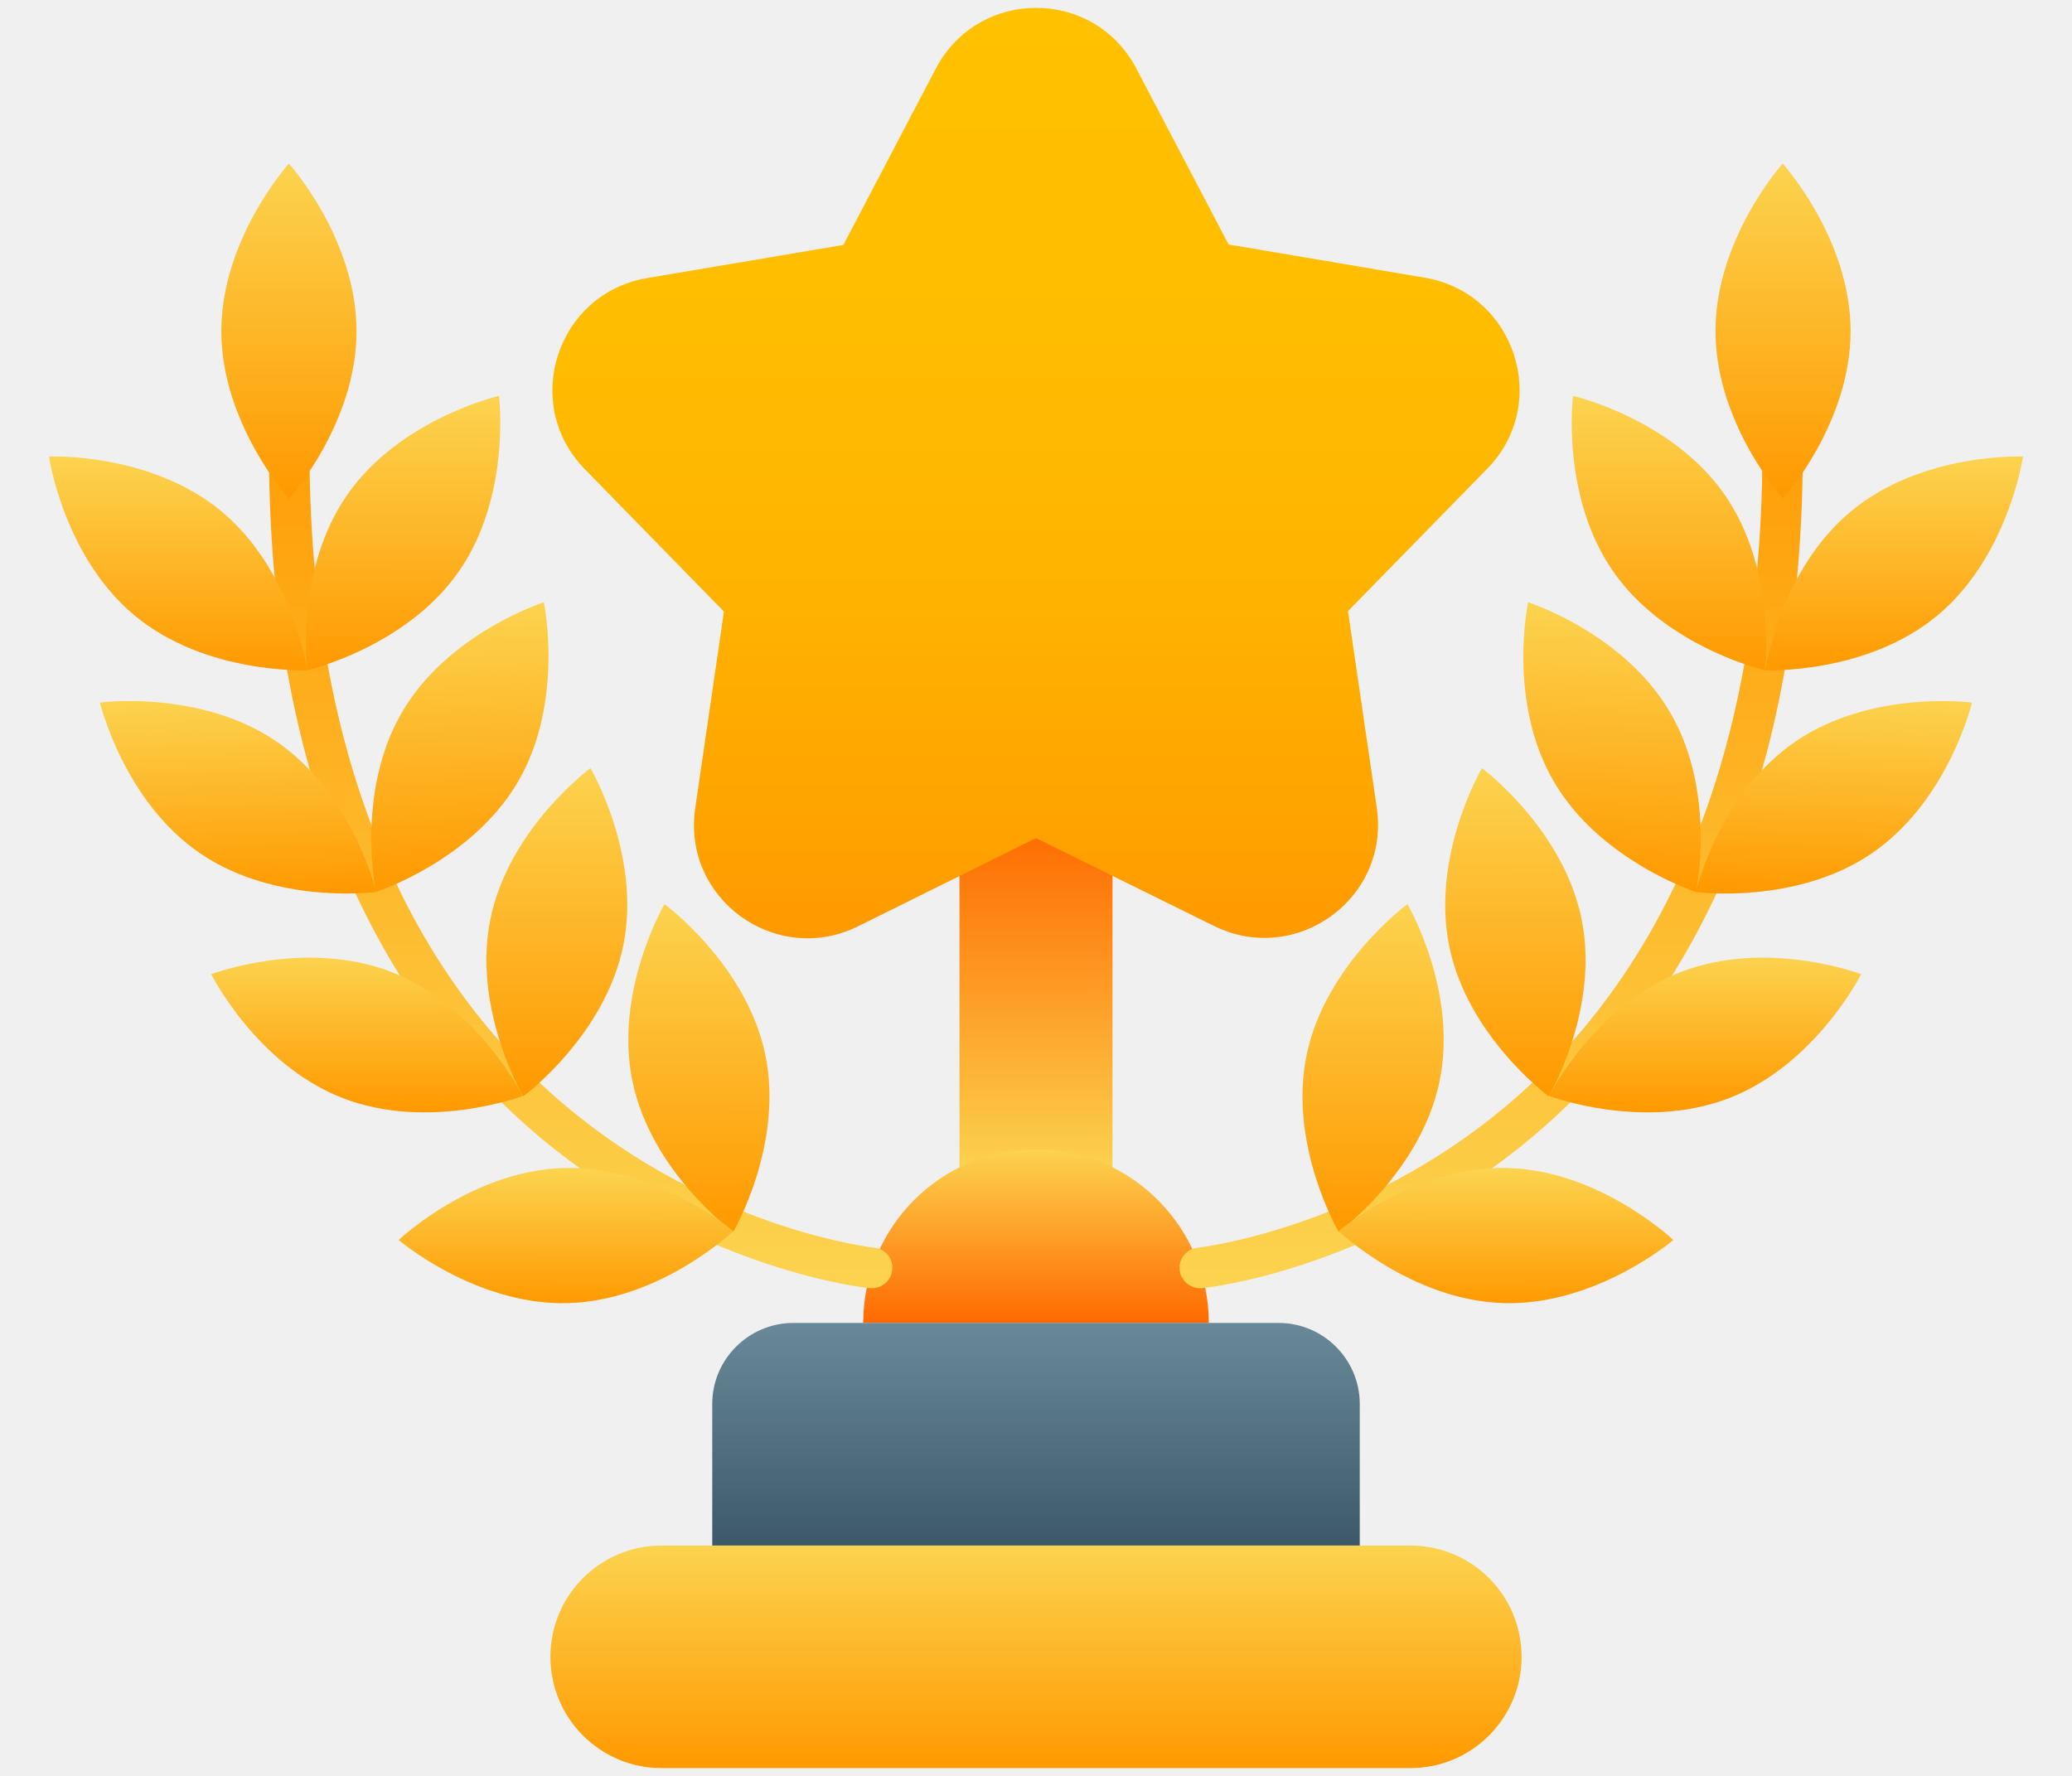
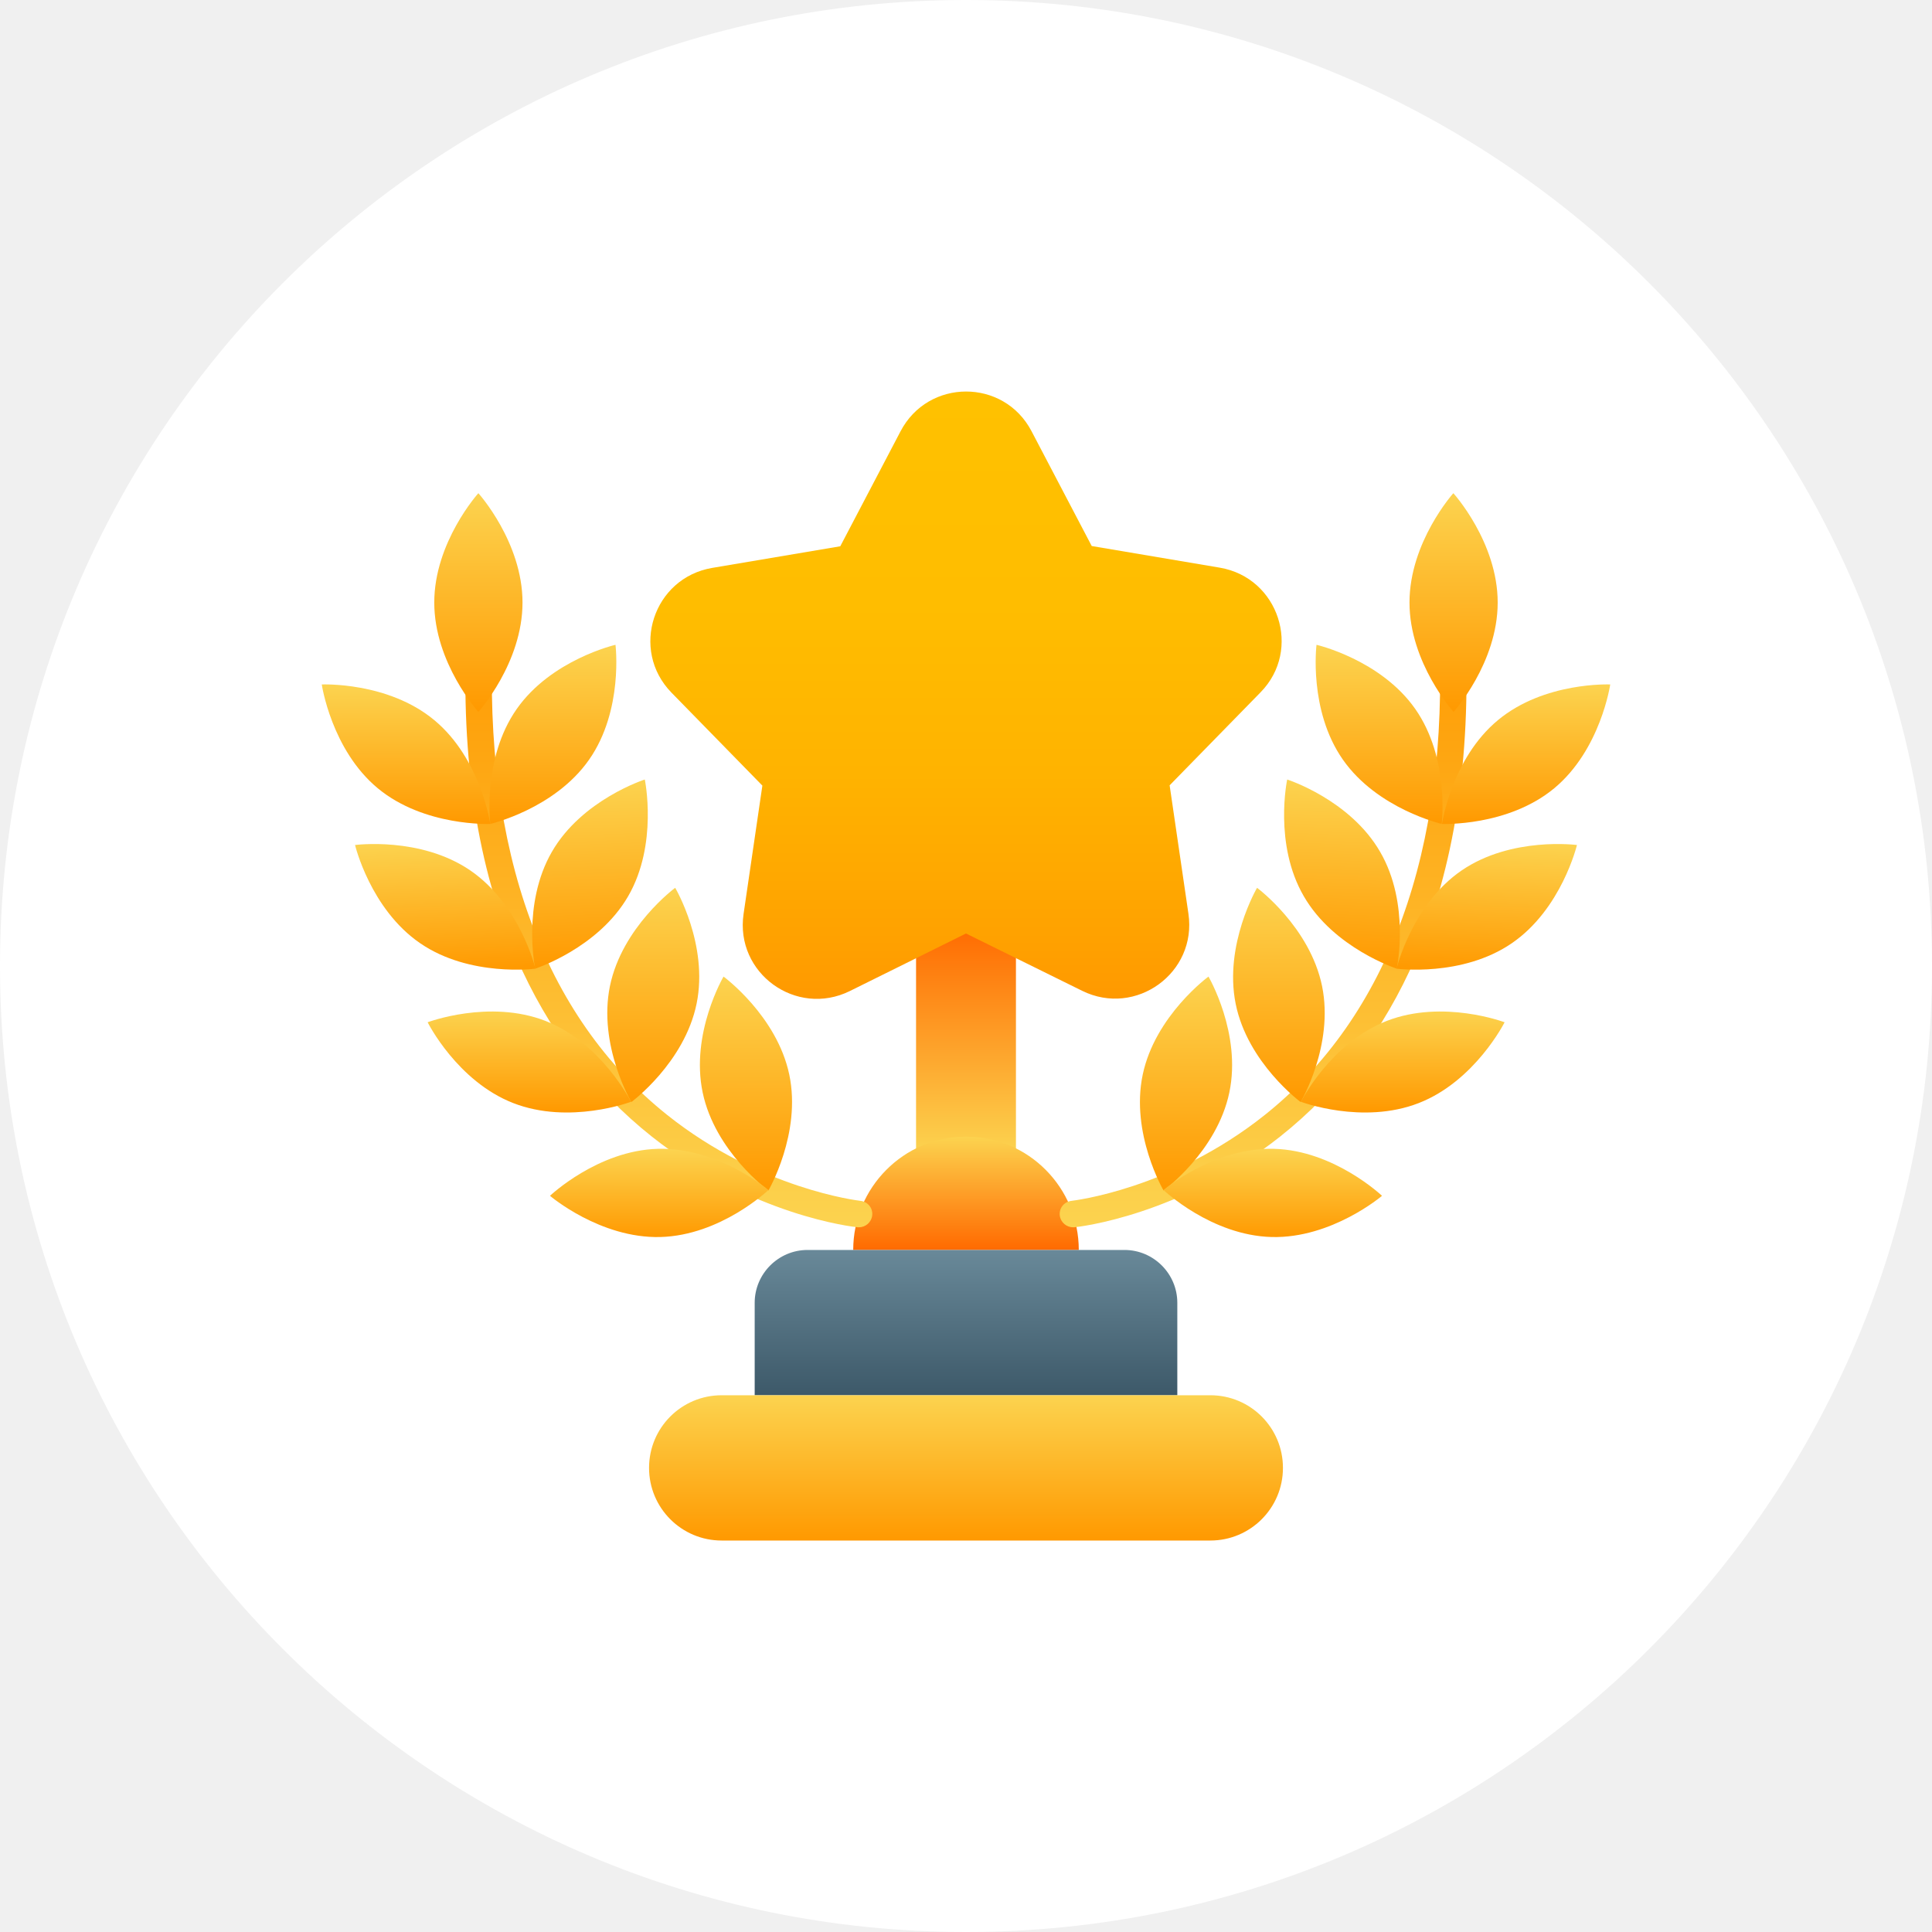
- <svg xmlns="http://www.w3.org/2000/svg" width="28" height="24" viewBox="0 0 28 24" fill="none">
-   <path d="M12.966 11.163H15.034V15.866H12.966V11.163Z" fill="url(#paint0_linear_132_5298)" />
-   <path d="M11.665 17.879C11.665 16.588 12.71 15.533 14 15.533C15.291 15.533 16.335 16.588 16.335 17.879H11.665Z" fill="url(#paint1_linear_132_5298)" />
-   <path d="M10.719 17.879H17.281C17.883 17.879 18.375 18.371 18.375 18.973V20.887H9.625V18.973C9.625 18.371 10.117 17.879 10.719 17.879Z" fill="url(#paint2_linear_132_5298)" />
-   <path d="M8.941 20.887H19.059C19.89 20.887 20.562 21.559 20.562 22.391C20.562 23.222 19.89 23.895 19.059 23.895H8.941C8.11 23.895 7.438 23.222 7.438 22.391C7.438 21.559 8.11 20.887 8.941 20.887Z" fill="url(#paint3_linear_132_5298)" />
-   <path d="M16.215 17.409C16.078 17.409 15.957 17.305 15.941 17.163C15.925 17.01 16.034 16.878 16.187 16.862C16.22 16.857 18.249 16.627 20.185 15.085C22.75 13.039 24.002 9.599 23.794 5.148C23.789 4.995 23.904 4.869 24.057 4.863C24.204 4.853 24.336 4.973 24.341 5.126C24.456 7.713 24.111 9.966 23.308 11.825C22.657 13.324 21.716 14.57 20.502 15.533C18.435 17.168 16.329 17.403 16.242 17.409C16.236 17.409 16.226 17.409 16.215 17.409Z" fill="url(#paint4_linear_132_5298)" />
-   <path d="M26.179 8.32C25.216 9.118 23.855 9.058 23.855 9.058C23.855 9.058 24.051 7.707 25.014 6.909C25.976 6.11 27.338 6.17 27.338 6.17C27.338 6.17 27.141 7.521 26.179 8.32Z" fill="url(#paint5_linear_132_5298)" />
-   <path d="M23.302 6.679C24.018 7.702 23.849 9.058 23.849 9.058C23.849 9.058 22.52 8.752 21.804 7.729C21.087 6.706 21.257 5.35 21.257 5.35C21.257 5.35 22.586 5.656 23.302 6.679Z" fill="url(#paint6_linear_132_5298)" />
-   <path d="M22.575 9.638C23.203 10.72 22.919 12.055 22.919 12.055C22.919 12.055 21.617 11.634 20.994 10.556C20.365 9.474 20.65 8.139 20.65 8.139C20.65 8.139 21.951 8.555 22.575 9.638Z" fill="url(#paint7_linear_132_5298)" />
-   <path d="M21.372 12.416C21.623 13.641 20.929 14.816 20.929 14.816C20.929 14.816 19.829 14.007 19.583 12.782C19.337 11.557 20.026 10.381 20.026 10.381C20.026 10.381 21.12 11.191 21.372 12.416Z" fill="url(#paint8_linear_132_5298)" />
-   <path d="M19.452 14.62C19.195 15.845 18.09 16.648 18.09 16.648C18.09 16.648 17.401 15.467 17.659 14.248C17.916 13.028 19.02 12.219 19.02 12.219C19.02 12.219 19.709 13.395 19.452 14.62Z" fill="url(#paint9_linear_132_5298)" />
-   <path d="M25.298 11.53C24.27 12.235 22.914 12.055 22.914 12.055C22.914 12.055 23.231 10.726 24.264 10.02C25.298 9.315 26.649 9.495 26.649 9.495C26.649 9.495 26.331 10.824 25.298 11.53Z" fill="url(#paint10_linear_132_5298)" />
-   <path d="M23.373 14.838C22.208 15.292 20.934 14.811 20.934 14.811C20.934 14.811 21.547 13.591 22.711 13.137C23.876 12.683 25.151 13.165 25.151 13.165C25.151 13.165 24.538 14.384 23.373 14.838Z" fill="url(#paint11_linear_132_5298)" />
-   <path d="M20.327 17.611C19.075 17.578 18.09 16.638 18.09 16.638C18.09 16.638 19.129 15.752 20.376 15.785C21.623 15.817 22.613 16.758 22.613 16.758C22.613 16.758 21.574 17.644 20.327 17.611Z" fill="url(#paint12_linear_132_5298)" />
-   <path d="M25.008 4.475C25.008 5.727 24.095 6.739 24.095 6.739C24.095 6.739 23.182 5.727 23.182 4.475C23.182 3.223 24.09 2.211 24.09 2.211C24.09 2.211 25.008 3.223 25.008 4.475Z" fill="url(#paint13_linear_132_5298)" />
-   <path d="M11.785 17.409C11.922 17.409 12.042 17.305 12.058 17.163C12.075 17.01 11.965 16.878 11.812 16.862C11.78 16.857 9.751 16.627 7.815 15.085C5.25 13.039 3.997 9.599 4.205 5.148C4.211 4.995 4.096 4.869 3.943 4.863C3.795 4.853 3.664 4.973 3.658 5.126C3.538 7.713 3.888 9.966 4.692 11.825C5.343 13.324 6.283 14.57 7.497 15.533C9.565 17.168 11.67 17.403 11.758 17.409H11.785Z" fill="url(#paint14_linear_132_5298)" />
-   <path d="M1.821 8.32C2.784 9.118 4.151 9.058 4.151 9.058C4.151 9.058 3.954 7.707 2.991 6.909C2.029 6.11 0.662 6.17 0.662 6.17C0.662 6.17 0.858 7.521 1.821 8.32Z" fill="url(#paint15_linear_132_5298)" />
-   <path d="M4.698 6.679C3.981 7.702 4.151 9.058 4.151 9.058C4.151 9.058 5.48 8.752 6.196 7.729C6.913 6.706 6.743 5.35 6.743 5.35C6.743 5.35 5.414 5.656 4.698 6.679Z" fill="url(#paint16_linear_132_5298)" />
-   <path d="M5.425 9.638C4.801 10.72 5.08 12.055 5.08 12.055C5.08 12.055 6.382 11.634 7.005 10.556C7.629 9.479 7.35 8.139 7.35 8.139C7.35 8.139 6.048 8.555 5.425 9.638Z" fill="url(#paint17_linear_132_5298)" />
-   <path d="M6.628 12.416C6.377 13.641 7.071 14.816 7.071 14.816C7.071 14.816 8.17 14.007 8.422 12.782C8.673 11.557 7.979 10.381 7.979 10.381C7.979 10.381 6.88 11.191 6.628 12.416Z" fill="url(#paint18_linear_132_5298)" />
-   <path d="M8.548 14.62C8.805 15.845 9.909 16.648 9.909 16.648C9.909 16.648 10.598 15.467 10.341 14.248C10.084 13.028 8.98 12.219 8.98 12.219C8.98 12.219 8.291 13.395 8.548 14.62Z" fill="url(#paint19_linear_132_5298)" />
-   <path d="M2.701 11.53C3.729 12.235 5.086 12.055 5.086 12.055C5.086 12.055 4.769 10.726 3.735 10.02C2.701 9.315 1.351 9.495 1.351 9.495C1.351 9.495 1.668 10.824 2.701 11.53Z" fill="url(#paint20_linear_132_5298)" />
-   <path d="M4.626 14.838C5.791 15.292 7.065 14.811 7.065 14.811C7.065 14.811 6.453 13.591 5.294 13.137C4.129 12.683 2.854 13.165 2.854 13.165C2.854 13.165 3.462 14.384 4.626 14.838Z" fill="url(#paint21_linear_132_5298)" />
-   <path d="M7.673 17.611C8.925 17.578 9.909 16.638 9.909 16.638C9.909 16.638 8.87 15.752 7.623 15.785C6.377 15.817 5.387 16.758 5.387 16.758C5.387 16.758 6.426 17.644 7.673 17.611Z" fill="url(#paint22_linear_132_5298)" />
-   <path d="M2.991 4.475C2.991 5.727 3.904 6.739 3.904 6.739C3.904 6.739 4.818 5.727 4.818 4.475C4.818 3.223 3.904 2.211 3.904 2.211C3.904 2.211 2.991 3.223 2.991 4.475Z" fill="url(#paint23_linear_132_5298)" />
-   <path d="M15.356 0.926L16.603 3.304L19.255 3.753C20.475 3.961 20.962 5.454 20.098 6.334L18.216 8.259L18.605 10.917C18.785 12.142 17.516 13.061 16.406 12.514L14 11.327L11.594 12.519C10.483 13.066 9.215 12.148 9.395 10.922L9.783 8.265L7.902 6.34C7.038 5.454 7.525 3.966 8.744 3.758L11.397 3.31L12.644 0.931C13.218 -0.168 14.782 -0.168 15.356 0.926Z" fill="url(#paint24_linear_132_5298)" />
+ <svg xmlns="http://www.w3.org/2000/svg" width="40" height="40" viewBox="0 0 40 40" fill="none">
+   <circle cx="20" cy="20" r="20" fill="white" />
+   <path d="M18.966 19.163H21.034V23.866H18.966V19.163Z" fill="url(#paint0_linear_2004_895)" />
+   <path d="M17.665 25.879C17.665 24.588 18.71 23.533 20 23.533C21.291 23.533 22.335 24.588 22.335 25.879H17.665Z" fill="url(#paint1_linear_2004_895)" />
+   <path d="M16.719 25.879H23.281C23.883 25.879 24.375 26.371 24.375 26.973V28.887H15.625V26.973C15.625 26.371 16.117 25.879 16.719 25.879Z" fill="url(#paint2_linear_2004_895)" />
+   <path d="M14.941 28.887H25.059C25.89 28.887 26.562 29.559 26.562 30.391C26.562 31.222 25.89 31.895 25.059 31.895H14.941C14.11 31.895 13.438 31.222 13.438 30.391C13.438 29.559 14.11 28.887 14.941 28.887Z" fill="url(#paint3_linear_2004_895)" />
+   <path d="M22.215 25.409C22.078 25.409 21.957 25.305 21.941 25.163C21.925 25.01 22.034 24.878 22.187 24.862C22.22 24.857 24.249 24.627 26.185 23.085C28.75 21.039 30.002 17.599 29.794 13.148C29.789 12.995 29.904 12.869 30.057 12.864C30.204 12.852 30.336 12.973 30.341 13.126C30.456 15.713 30.111 17.966 29.308 19.825C28.657 21.324 27.716 22.57 26.502 23.533C24.435 25.168 22.329 25.403 22.242 25.409C22.236 25.409 22.226 25.409 22.215 25.409Z" fill="url(#paint4_linear_2004_895)" />
+   <path d="M32.179 16.32C31.216 17.118 29.855 17.058 29.855 17.058C29.855 17.058 30.051 15.707 31.014 14.909C31.976 14.11 33.338 14.171 33.338 14.171C33.338 14.171 33.141 15.521 32.179 16.32Z" fill="url(#paint5_linear_2004_895)" />
+   <path d="M29.302 14.679C30.018 15.702 29.849 17.058 29.849 17.058C29.849 17.058 28.52 16.752 27.804 15.729C27.087 14.706 27.257 13.35 27.257 13.35C27.257 13.35 28.586 13.656 29.302 14.679Z" fill="url(#paint6_linear_2004_895)" />
+   <path d="M28.575 17.638C29.203 18.72 28.919 20.055 28.919 20.055C28.919 20.055 27.617 19.634 26.994 18.556C26.365 17.474 26.65 16.139 26.65 16.139C26.65 16.139 27.951 16.555 28.575 17.638Z" fill="url(#paint7_linear_2004_895)" />
+   <path d="M27.372 20.416C27.623 21.641 26.929 22.817 26.929 22.817C26.929 22.817 25.829 22.007 25.583 20.782C25.337 19.557 26.026 18.381 26.026 18.381C26.026 18.381 27.12 19.191 27.372 20.416Z" fill="url(#paint8_linear_2004_895)" />
+   <path d="M25.452 22.619C25.195 23.845 24.09 24.648 24.09 24.648C24.09 24.648 23.401 23.467 23.659 22.248C23.916 21.028 25.02 20.219 25.02 20.219C25.02 20.219 25.709 21.395 25.452 22.619Z" fill="url(#paint9_linear_2004_895)" />
+   <path d="M31.298 19.53C30.27 20.235 28.914 20.055 28.914 20.055C28.914 20.055 29.231 18.726 30.264 18.02C31.298 17.315 32.649 17.495 32.649 17.495C32.649 17.495 32.331 18.824 31.298 19.53Z" fill="url(#paint10_linear_2004_895)" />
+   <path d="M29.373 22.838C28.208 23.292 26.934 22.811 26.934 22.811C26.934 22.811 27.547 21.591 28.711 21.137C29.876 20.683 31.151 21.165 31.151 21.165C31.151 21.165 30.538 22.384 29.373 22.838Z" fill="url(#paint11_linear_2004_895)" />
+   <path d="M26.327 25.611C25.075 25.578 24.09 24.638 24.09 24.638C24.09 24.638 25.129 23.752 26.376 23.785C27.623 23.817 28.613 24.758 28.613 24.758C28.613 24.758 27.574 25.644 26.327 25.611Z" fill="url(#paint12_linear_2004_895)" />
+   <path d="M31.008 12.475C31.008 13.727 30.095 14.739 30.095 14.739C30.095 14.739 29.182 13.727 29.182 12.475C29.182 11.223 30.09 10.211 30.09 10.211C30.09 10.211 31.008 11.223 31.008 12.475Z" fill="url(#paint13_linear_2004_895)" />
+   <path d="M17.785 25.409C17.922 25.409 18.042 25.305 18.058 25.163C18.075 25.01 17.965 24.878 17.812 24.862C17.779 24.857 15.751 24.627 13.815 23.085C11.25 21.039 9.997 17.599 10.205 13.148C10.211 12.995 10.096 12.869 9.943 12.864C9.795 12.852 9.664 12.973 9.658 13.126C9.538 15.713 9.888 17.966 10.692 19.825C11.343 21.324 12.283 22.57 13.497 23.533C15.565 25.168 17.67 25.403 17.758 25.409H17.785Z" fill="url(#paint14_linear_2004_895)" />
+   <path d="M7.821 16.32C8.784 17.118 10.151 17.058 10.151 17.058C10.151 17.058 9.954 15.707 8.991 14.909C8.029 14.11 6.662 14.171 6.662 14.171C6.662 14.171 6.859 15.521 7.821 16.32Z" fill="url(#paint15_linear_2004_895)" />
+   <path d="M10.698 14.679C9.981 15.702 10.151 17.058 10.151 17.058C10.151 17.058 11.48 16.752 12.196 15.729C12.912 14.706 12.743 13.35 12.743 13.35C12.743 13.35 11.414 13.656 10.698 14.679Z" fill="url(#paint16_linear_2004_895)" />
+   <path d="M11.425 17.638C10.801 18.72 11.08 20.055 11.08 20.055C11.08 20.055 12.382 19.634 13.005 18.556C13.629 17.479 13.35 16.139 13.35 16.139C13.35 16.139 12.048 16.555 11.425 17.638Z" fill="url(#paint17_linear_2004_895)" />
+   <path d="M12.628 20.416C12.377 21.641 13.071 22.817 13.071 22.817C13.071 22.817 14.17 22.007 14.422 20.782C14.674 19.557 13.979 18.381 13.979 18.381C13.979 18.381 12.88 19.191 12.628 20.416Z" fill="url(#paint18_linear_2004_895)" />
+   <path d="M14.548 22.619C14.805 23.845 15.909 24.648 15.909 24.648C15.909 24.648 16.598 23.467 16.341 22.248C16.084 21.028 14.98 20.219 14.98 20.219C14.98 20.219 14.291 21.395 14.548 22.619Z" fill="url(#paint19_linear_2004_895)" />
+   <path d="M8.701 19.53C9.729 20.235 11.086 20.055 11.086 20.055C11.086 20.055 10.769 18.726 9.735 18.02C8.701 17.315 7.351 17.495 7.351 17.495C7.351 17.495 7.668 18.824 8.701 19.53Z" fill="url(#paint20_linear_2004_895)" />
+   <path d="M10.626 22.838C11.791 23.292 13.065 22.811 13.065 22.811C13.065 22.811 12.453 21.591 11.294 21.137C10.129 20.683 8.854 21.165 8.854 21.165C8.854 21.165 9.462 22.384 10.626 22.838Z" fill="url(#paint21_linear_2004_895)" />
+   <path d="M13.673 25.611C14.925 25.578 15.909 24.638 15.909 24.638C15.909 24.638 14.87 23.752 13.623 23.785C12.377 23.817 11.387 24.758 11.387 24.758C11.387 24.758 12.426 25.644 13.673 25.611Z" fill="url(#paint22_linear_2004_895)" />
+   <path d="M8.991 12.475C8.991 13.727 9.904 14.739 9.904 14.739C9.904 14.739 10.818 13.727 10.818 12.475C10.818 11.223 9.904 10.211 9.904 10.211C9.904 10.211 8.991 11.223 8.991 12.475Z" fill="url(#paint23_linear_2004_895)" />
+   <path d="M21.356 8.926L22.603 11.305L25.255 11.753C26.475 11.961 26.962 13.454 26.098 14.334L24.216 16.259L24.605 18.917C24.785 20.142 23.516 21.061 22.406 20.514L20 19.327L17.594 20.519C16.483 21.066 15.215 20.148 15.395 18.922L15.784 16.265L13.902 14.34C13.038 13.454 13.525 11.966 14.744 11.758L17.397 11.31L18.644 8.931C19.218 7.832 20.782 7.832 21.356 8.926Z" fill="url(#paint24_linear_2004_895)" />
  <defs>
-     <linearGradient id="paint0_linear_132_5298" x1="14" y1="15.865" x2="14" y2="11.163" gradientUnits="userSpaceOnUse">
+     <linearGradient id="paint0_linear_2004_895" x1="20" y1="23.865" x2="20" y2="19.163" gradientUnits="userSpaceOnUse">
      <stop stop-color="#FCD34F" />
      <stop offset="1" stop-color="#FF6A00" />
    </linearGradient>
-     <linearGradient id="paint1_linear_132_5298" x1="14" y1="15.531" x2="14" y2="17.879" gradientUnits="userSpaceOnUse">
+     <linearGradient id="paint1_linear_2004_895" x1="20" y1="23.531" x2="20" y2="25.879" gradientUnits="userSpaceOnUse">
      <stop stop-color="#FCD34F" />
      <stop offset="1" stop-color="#FF6A00" />
    </linearGradient>
-     <linearGradient id="paint2_linear_132_5298" x1="14" y1="20.887" x2="14" y2="17.879" gradientUnits="userSpaceOnUse">
+     <linearGradient id="paint2_linear_2004_895" x1="20" y1="28.887" x2="20" y2="25.879" gradientUnits="userSpaceOnUse">
      <stop stop-color="#3D5969" />
      <stop offset="1" stop-color="#698999" />
    </linearGradient>
-     <linearGradient id="paint3_linear_132_5298" x1="14" y1="23.895" x2="14" y2="20.887" gradientUnits="userSpaceOnUse">
+     <linearGradient id="paint3_linear_2004_895" x1="20" y1="31.895" x2="20" y2="28.887" gradientUnits="userSpaceOnUse">
      <stop stop-color="#FF9900" />
      <stop offset="1" stop-color="#FCD34F" />
    </linearGradient>
-     <linearGradient id="paint4_linear_132_5298" x1="20.154" y1="4.86" x2="20.154" y2="17.409" gradientUnits="userSpaceOnUse">
+     <linearGradient id="paint4_linear_2004_895" x1="26.154" y1="12.86" x2="26.154" y2="25.409" gradientUnits="userSpaceOnUse">
      <stop stop-color="#FF9900" />
      <stop offset="1" stop-color="#FCD34F" />
    </linearGradient>
-     <linearGradient id="paint5_linear_132_5298" x1="25.584" y1="9.072" x2="25.585" y2="6.185" gradientUnits="userSpaceOnUse">
+     <linearGradient id="paint5_linear_2004_895" x1="31.584" y1="17.072" x2="31.585" y2="14.185" gradientUnits="userSpaceOnUse">
      <stop stop-color="#FF9900" />
      <stop offset="1" stop-color="#FCD34F" />
    </linearGradient>
-     <linearGradient id="paint6_linear_132_5298" x1="22.551" y1="9.083" x2="22.552" y2="5.375" gradientUnits="userSpaceOnUse">
+     <linearGradient id="paint6_linear_2004_895" x1="28.551" y1="17.083" x2="28.552" y2="13.375" gradientUnits="userSpaceOnUse">
      <stop stop-color="#FF9900" />
      <stop offset="1" stop-color="#FCD34F" />
    </linearGradient>
-     <linearGradient id="paint7_linear_132_5298" x1="21.699" y1="12.019" x2="21.843" y2="8.194" gradientUnits="userSpaceOnUse">
+     <linearGradient id="paint7_linear_2004_895" x1="27.699" y1="20.019" x2="27.843" y2="16.194" gradientUnits="userSpaceOnUse">
      <stop stop-color="#FF9900" />
      <stop offset="1" stop-color="#FCD34F" />
    </linearGradient>
-     <linearGradient id="paint8_linear_132_5298" x1="20.477" y1="14.804" x2="20.476" y2="10.367" gradientUnits="userSpaceOnUse">
+     <linearGradient id="paint8_linear_2004_895" x1="26.477" y1="22.804" x2="26.476" y2="18.367" gradientUnits="userSpaceOnUse">
      <stop stop-color="#FF9900" />
      <stop offset="1" stop-color="#FCD34F" />
    </linearGradient>
-     <linearGradient id="paint9_linear_132_5298" x1="18.57" y1="16.633" x2="18.568" y2="12.202" gradientUnits="userSpaceOnUse">
+     <linearGradient id="paint9_linear_2004_895" x1="24.57" y1="24.633" x2="24.568" y2="20.202" gradientUnits="userSpaceOnUse">
      <stop stop-color="#FF9900" />
      <stop offset="1" stop-color="#FCD34F" />
    </linearGradient>
-     <linearGradient id="paint10_linear_132_5298" x1="24.742" y1="12.122" x2="24.844" y2="9.409" gradientUnits="userSpaceOnUse">
+     <linearGradient id="paint10_linear_2004_895" x1="30.742" y1="20.122" x2="30.844" y2="17.409" gradientUnits="userSpaceOnUse">
      <stop stop-color="#FF9900" />
      <stop offset="1" stop-color="#FCD34F" />
    </linearGradient>
-     <linearGradient id="paint11_linear_132_5298" x1="23.017" y1="15.014" x2="23.018" y2="12.921" gradientUnits="userSpaceOnUse">
+     <linearGradient id="paint11_linear_2004_895" x1="29.017" y1="23.015" x2="29.018" y2="20.921" gradientUnits="userSpaceOnUse">
      <stop stop-color="#FF9900" />
      <stop offset="1" stop-color="#FCD34F" />
    </linearGradient>
-     <linearGradient id="paint12_linear_132_5298" x1="20.36" y1="17.641" x2="20.359" y2="15.811" gradientUnits="userSpaceOnUse">
+     <linearGradient id="paint12_linear_2004_895" x1="26.36" y1="25.641" x2="26.359" y2="23.811" gradientUnits="userSpaceOnUse">
      <stop stop-color="#FF9900" />
      <stop offset="1" stop-color="#FCD34F" />
    </linearGradient>
-     <linearGradient id="paint13_linear_132_5298" x1="24.092" y1="6.737" x2="24.092" y2="2.21" gradientUnits="userSpaceOnUse">
+     <linearGradient id="paint13_linear_2004_895" x1="30.092" y1="14.737" x2="30.092" y2="10.21" gradientUnits="userSpaceOnUse">
      <stop stop-color="#FF9900" />
      <stop offset="1" stop-color="#FCD34F" />
    </linearGradient>
-     <linearGradient id="paint14_linear_132_5298" x1="7.846" y1="4.86" x2="7.846" y2="17.409" gradientUnits="userSpaceOnUse">
+     <linearGradient id="paint14_linear_2004_895" x1="13.846" y1="12.86" x2="13.846" y2="25.409" gradientUnits="userSpaceOnUse">
      <stop stop-color="#FF9900" />
      <stop offset="1" stop-color="#FCD34F" />
    </linearGradient>
-     <linearGradient id="paint15_linear_132_5298" x1="2.416" y1="9.072" x2="2.415" y2="6.185" gradientUnits="userSpaceOnUse">
+     <linearGradient id="paint15_linear_2004_895" x1="8.416" y1="17.072" x2="8.415" y2="14.185" gradientUnits="userSpaceOnUse">
      <stop stop-color="#FF9900" />
      <stop offset="1" stop-color="#FCD34F" />
    </linearGradient>
-     <linearGradient id="paint16_linear_132_5298" x1="5.448" y1="9.082" x2="5.447" y2="5.375" gradientUnits="userSpaceOnUse">
+     <linearGradient id="paint16_linear_2004_895" x1="11.448" y1="17.082" x2="11.447" y2="13.375" gradientUnits="userSpaceOnUse">
      <stop stop-color="#FF9900" />
      <stop offset="1" stop-color="#FCD34F" />
    </linearGradient>
-     <linearGradient id="paint17_linear_132_5298" x1="6.301" y1="12.019" x2="6.157" y2="8.194" gradientUnits="userSpaceOnUse">
+     <linearGradient id="paint17_linear_2004_895" x1="12.301" y1="20.019" x2="12.157" y2="16.194" gradientUnits="userSpaceOnUse">
      <stop stop-color="#FF9900" />
      <stop offset="1" stop-color="#FCD34F" />
    </linearGradient>
-     <linearGradient id="paint18_linear_132_5298" x1="7.523" y1="14.804" x2="7.524" y2="10.367" gradientUnits="userSpaceOnUse">
+     <linearGradient id="paint18_linear_2004_895" x1="13.523" y1="22.804" x2="13.524" y2="18.367" gradientUnits="userSpaceOnUse">
      <stop stop-color="#FF9900" />
      <stop offset="1" stop-color="#FCD34F" />
    </linearGradient>
-     <linearGradient id="paint19_linear_132_5298" x1="9.431" y1="16.634" x2="9.433" y2="12.202" gradientUnits="userSpaceOnUse">
+     <linearGradient id="paint19_linear_2004_895" x1="15.431" y1="24.634" x2="15.433" y2="20.202" gradientUnits="userSpaceOnUse">
      <stop stop-color="#FF9900" />
      <stop offset="1" stop-color="#FCD34F" />
    </linearGradient>
-     <linearGradient id="paint20_linear_132_5298" x1="3.257" y1="12.122" x2="3.155" y2="9.409" gradientUnits="userSpaceOnUse">
+     <linearGradient id="paint20_linear_2004_895" x1="9.257" y1="20.122" x2="9.155" y2="17.41" gradientUnits="userSpaceOnUse">
      <stop stop-color="#FF9900" />
      <stop offset="1" stop-color="#FCD34F" />
    </linearGradient>
-     <linearGradient id="paint21_linear_132_5298" x1="4.982" y1="15.014" x2="4.981" y2="12.92" gradientUnits="userSpaceOnUse">
+     <linearGradient id="paint21_linear_2004_895" x1="10.982" y1="23.014" x2="10.981" y2="20.92" gradientUnits="userSpaceOnUse">
      <stop stop-color="#FF9900" />
      <stop offset="1" stop-color="#FCD34F" />
    </linearGradient>
-     <linearGradient id="paint22_linear_132_5298" x1="7.64" y1="17.641" x2="7.641" y2="15.811" gradientUnits="userSpaceOnUse">
+     <linearGradient id="paint22_linear_2004_895" x1="13.64" y1="25.641" x2="13.641" y2="23.811" gradientUnits="userSpaceOnUse">
      <stop stop-color="#FF9900" />
      <stop offset="1" stop-color="#FCD34F" />
    </linearGradient>
-     <linearGradient id="paint23_linear_132_5298" x1="3.907" y1="6.737" x2="3.907" y2="2.21" gradientUnits="userSpaceOnUse">
+     <linearGradient id="paint23_linear_2004_895" x1="9.907" y1="14.737" x2="9.907" y2="10.21" gradientUnits="userSpaceOnUse">
      <stop stop-color="#FF9900" />
      <stop offset="1" stop-color="#FCD34F" />
    </linearGradient>
-     <linearGradient id="paint24_linear_132_5298" x1="14" y1="12.682" x2="14" y2="0.105" gradientUnits="userSpaceOnUse">
+     <linearGradient id="paint24_linear_2004_895" x1="20" y1="20.683" x2="20" y2="8.105" gradientUnits="userSpaceOnUse">
      <stop stop-color="#FF9900" />
      <stop offset="0.11" stop-color="#FFA200" />
      <stop offset="0.37" stop-color="#FFB300" />
      <stop offset="0.65" stop-color="#FFBD00" />
      <stop offset="1" stop-color="#FFC100" />
    </linearGradient>
  </defs>
</svg>
